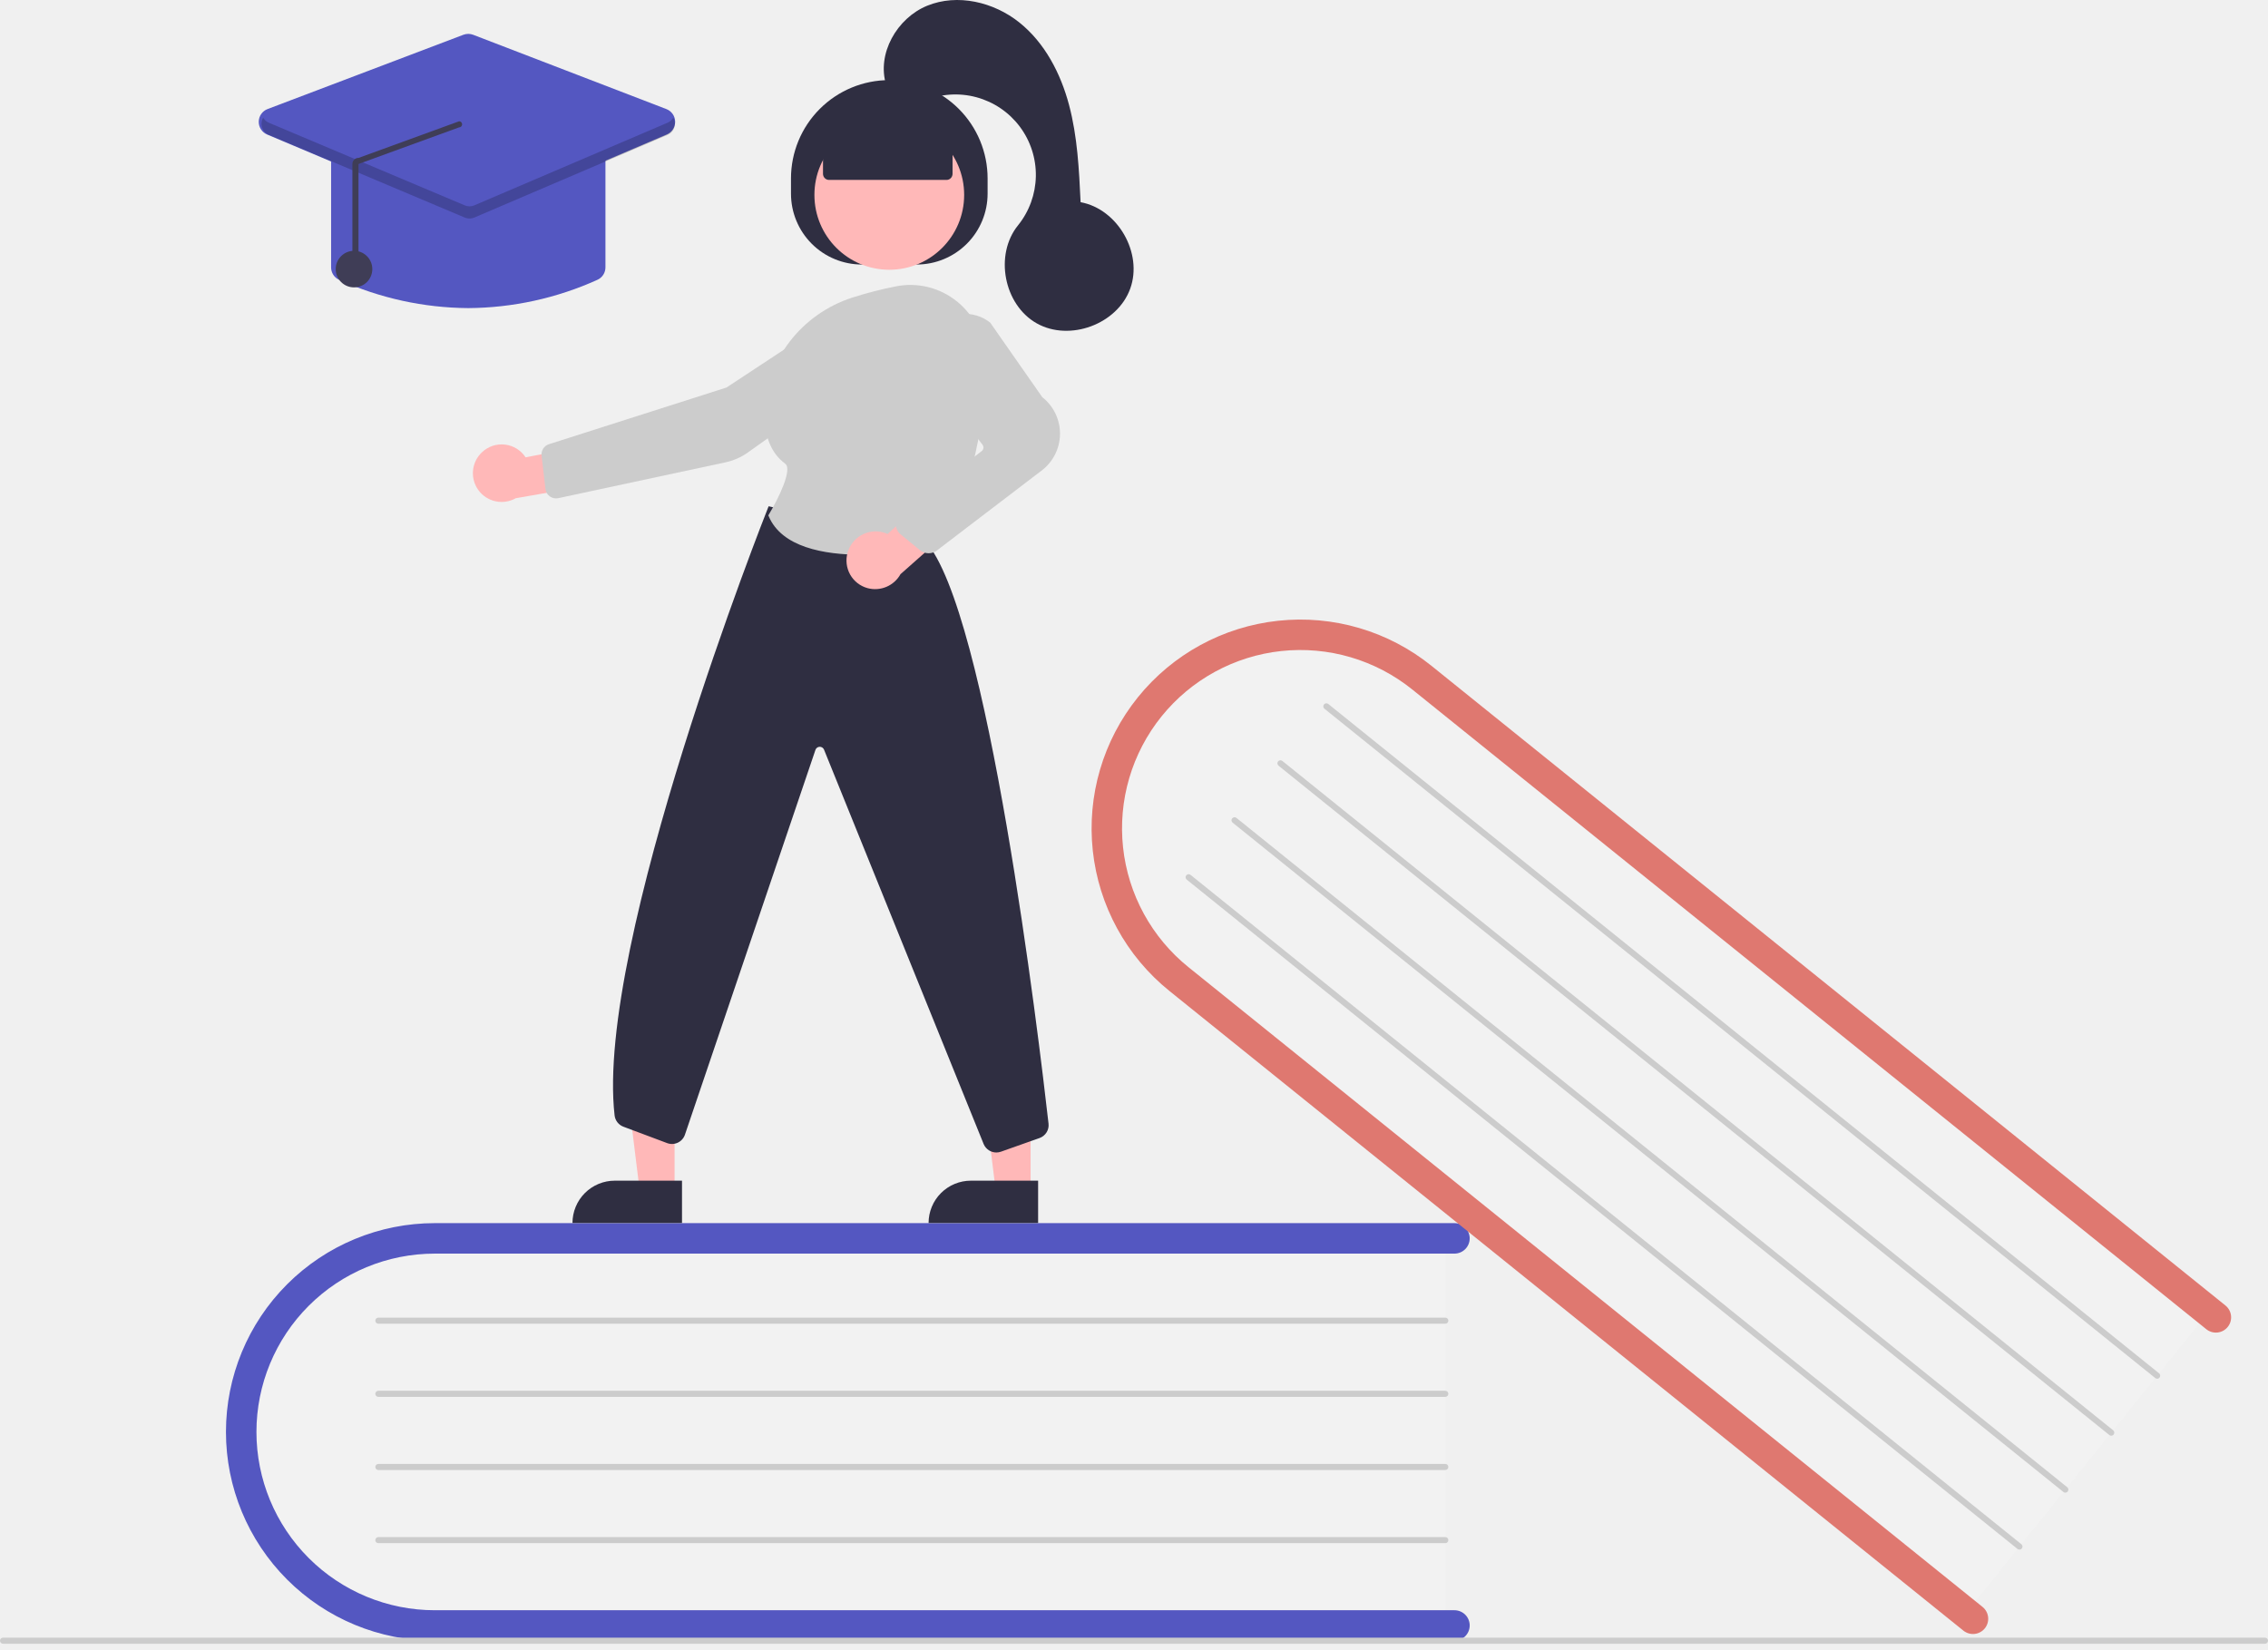
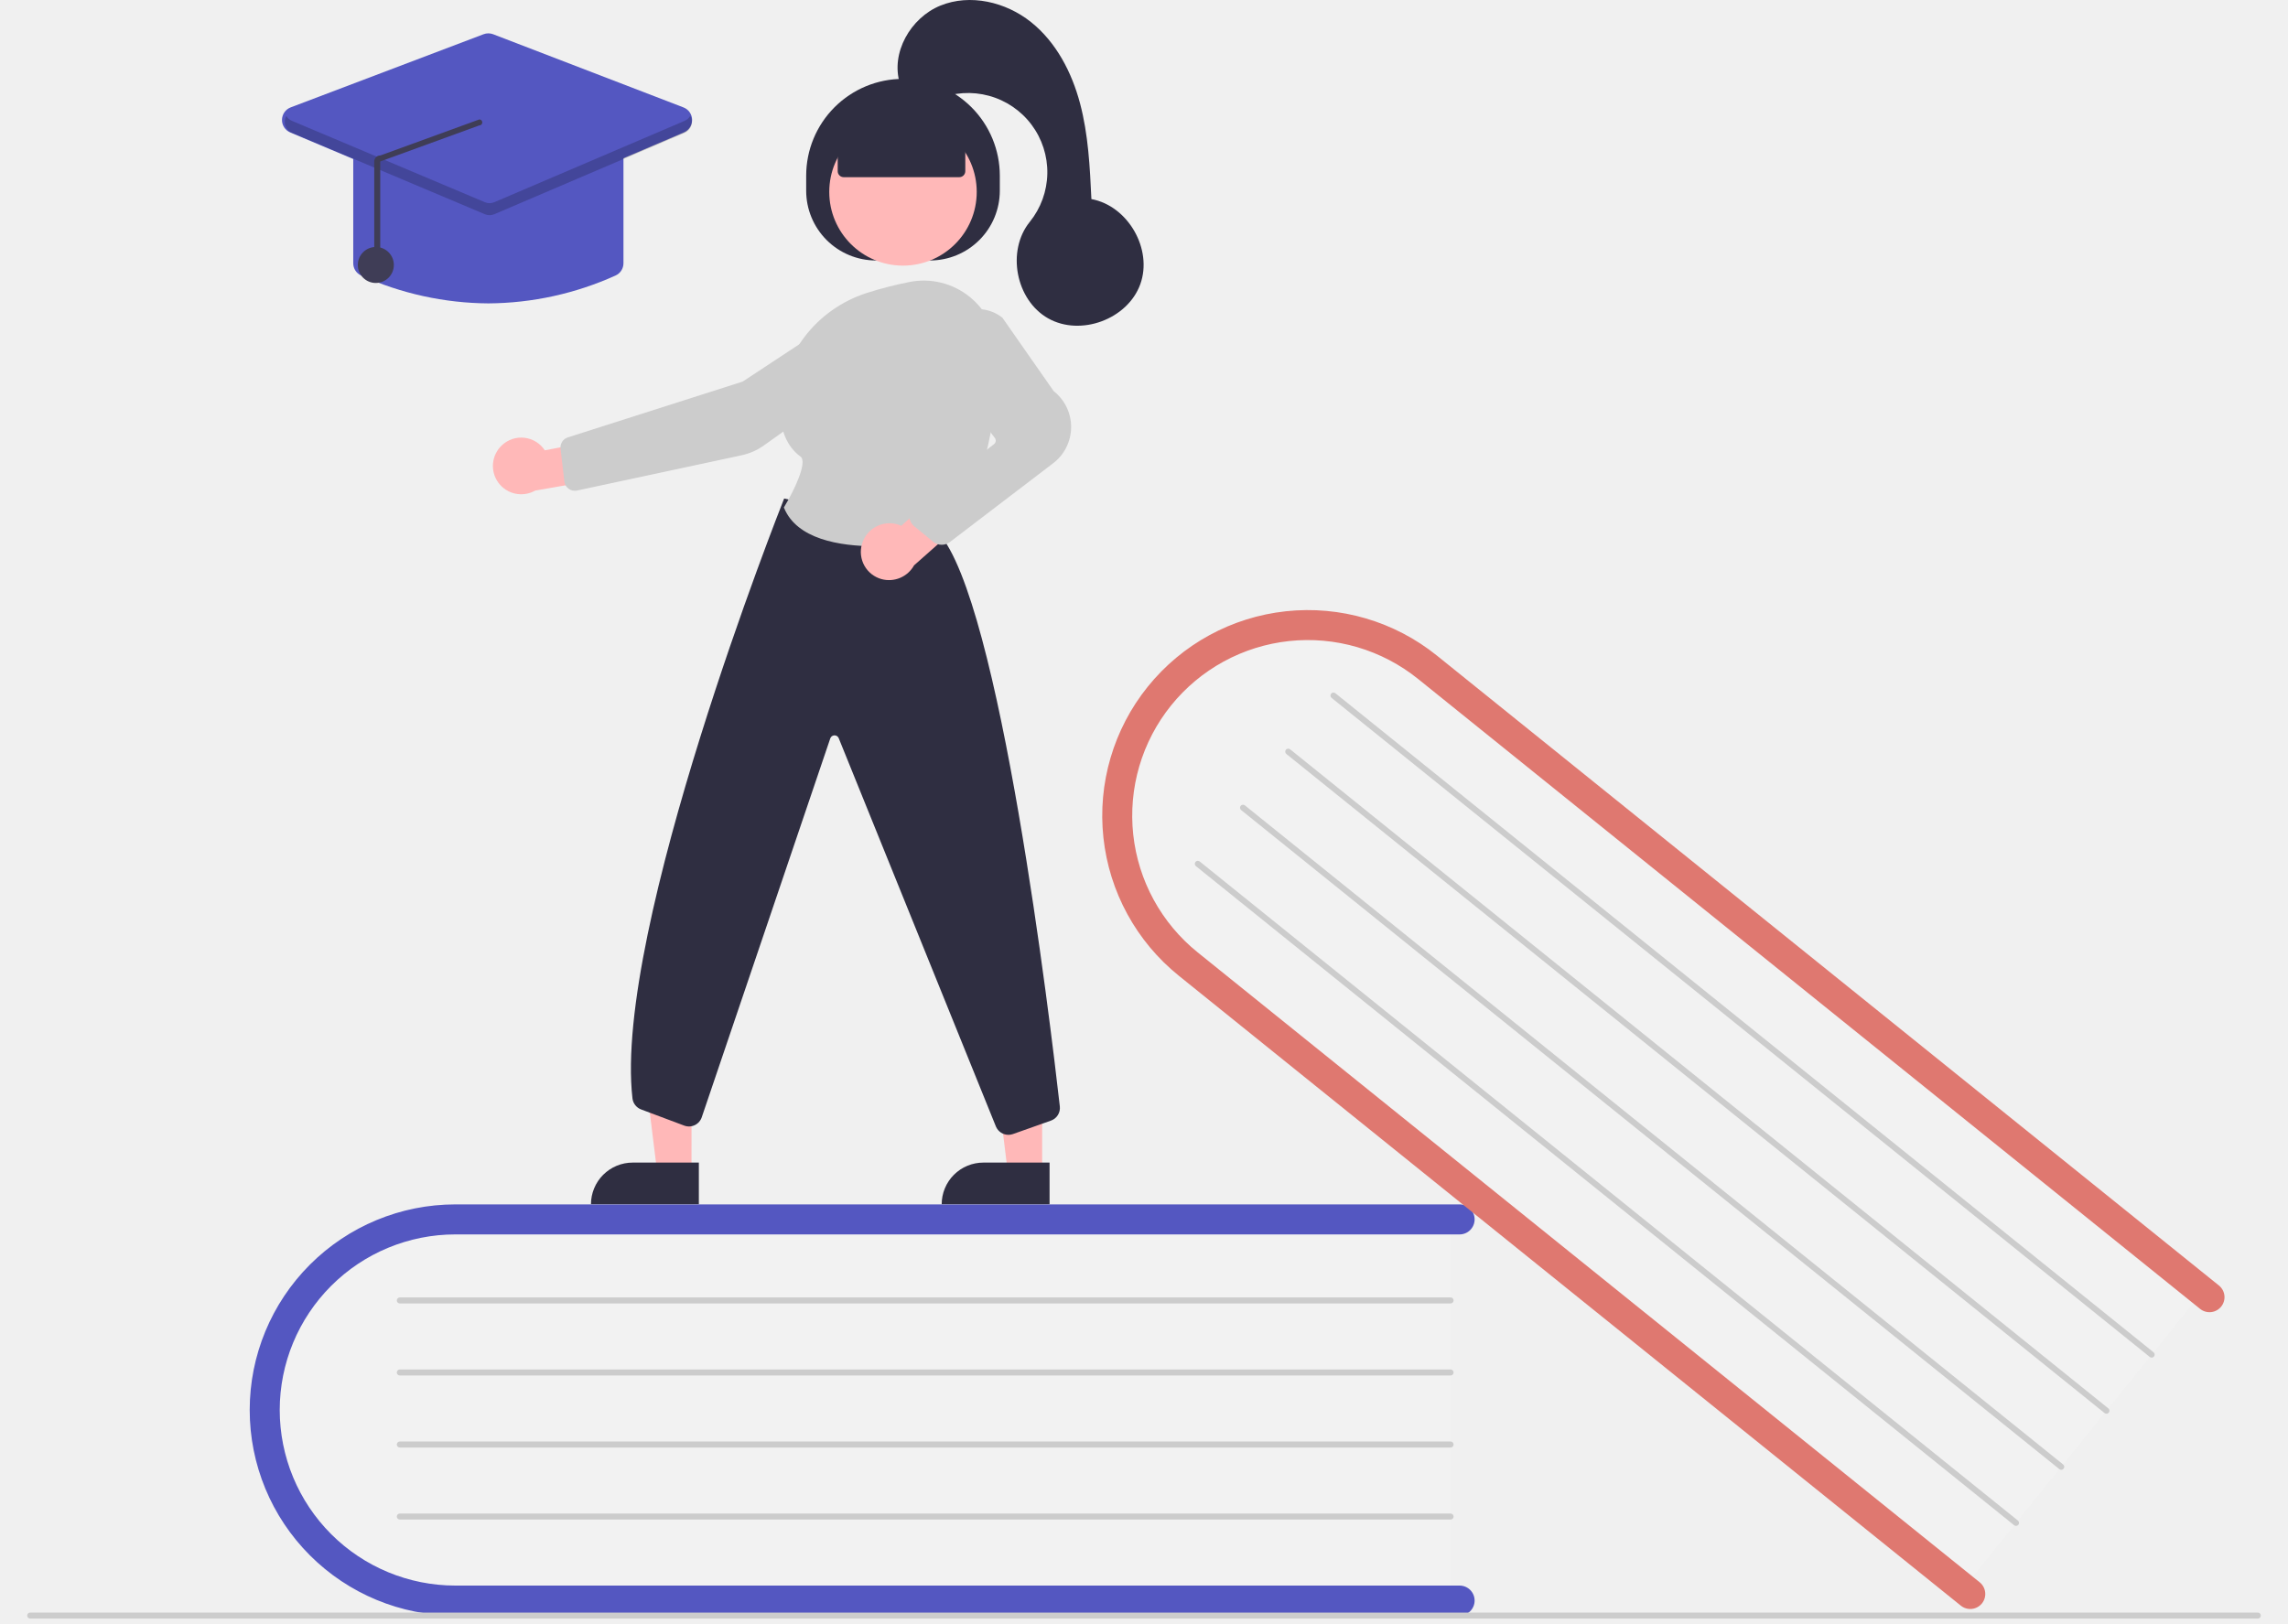
- <svg xmlns="http://www.w3.org/2000/svg" width="220" height="160" viewBox="0 0 220 160" fill="none">
+ <svg xmlns="http://www.w3.org/2000/svg" width="200" height="142" viewBox="0 0 220 160" fill="none">
  <g clip-path="url(#clip0)">
    <path d="M140.194 119.547V157.988H43.885C32.912 157.988 23.984 149.365 23.984 138.768C23.984 128.17 32.912 119.547 43.885 119.547H140.194Z" fill="#F2F2F2" />
    <path d="M142.563 157.692C142.563 158.084 142.407 158.46 142.13 158.738C141.853 159.015 141.477 159.171 141.085 159.171H42.173C36.801 159.171 31.649 157.037 27.851 153.238C24.052 149.44 21.918 144.288 21.918 138.915C21.918 133.543 24.052 128.391 27.851 124.593C31.649 120.794 36.801 118.66 42.173 118.66H141.085C141.477 118.66 141.853 118.816 142.13 119.093C142.407 119.37 142.563 119.746 142.563 120.139C142.563 120.531 142.407 120.907 142.13 121.184C141.853 121.461 141.477 121.617 141.085 121.617H42.173C37.586 121.617 33.186 123.44 29.942 126.684C26.698 129.928 24.875 134.328 24.875 138.915C24.875 143.503 26.698 147.903 29.942 151.147C33.186 154.391 37.586 156.214 42.173 156.214H141.085C141.477 156.214 141.853 156.37 142.13 156.647C142.407 156.924 142.563 157.3 142.563 157.692Z" fill="#5457C1" />
    <path d="M140.197 128.418H36.702C36.623 128.418 36.548 128.387 36.493 128.332C36.437 128.276 36.406 128.201 36.406 128.122C36.406 128.044 36.437 127.969 36.493 127.913C36.548 127.858 36.623 127.827 36.702 127.827H140.197C140.275 127.827 140.35 127.858 140.406 127.913C140.461 127.969 140.492 128.044 140.492 128.122C140.492 128.201 140.461 128.276 140.406 128.332C140.35 128.387 140.275 128.418 140.197 128.418Z" fill="#CCCCCC" />
    <path d="M140.197 135.515H36.702C36.623 135.515 36.548 135.484 36.493 135.428C36.437 135.373 36.406 135.298 36.406 135.219C36.406 135.141 36.437 135.066 36.493 135.01C36.548 134.955 36.623 134.923 36.702 134.923H140.197C140.275 134.923 140.35 134.955 140.406 135.01C140.461 135.066 140.492 135.141 140.492 135.219C140.492 135.298 140.461 135.373 140.406 135.428C140.35 135.484 140.275 135.515 140.197 135.515Z" fill="#CCCCCC" />
    <path d="M140.197 142.612H36.702C36.623 142.612 36.548 142.58 36.493 142.525C36.437 142.47 36.406 142.394 36.406 142.316C36.406 142.238 36.437 142.162 36.493 142.107C36.548 142.051 36.623 142.02 36.702 142.02H140.197C140.275 142.02 140.35 142.051 140.406 142.107C140.461 142.162 140.492 142.238 140.492 142.316C140.492 142.394 140.461 142.47 140.406 142.525C140.35 142.58 140.275 142.612 140.197 142.612Z" fill="#CCCCCC" />
    <path d="M140.197 149.708H36.702C36.623 149.708 36.548 149.677 36.493 149.622C36.437 149.566 36.406 149.491 36.406 149.413C36.406 149.334 36.437 149.259 36.493 149.204C36.548 149.148 36.623 149.117 36.702 149.117H140.197C140.275 149.117 140.35 149.148 140.406 149.204C140.461 149.259 140.492 149.334 140.492 149.413C140.492 149.491 140.461 149.566 140.406 149.622C140.35 149.677 140.275 149.708 140.197 149.708Z" fill="#CCCCCC" />
    <path d="M214.626 126.783L190.508 156.716L115.514 96.29C106.969 89.405 105.427 77.089 112.077 68.837C118.726 60.585 131.088 59.472 139.633 66.357L214.626 126.783Z" fill="#F2F2F2" />
    <path d="M192.533 157.97C192.287 158.275 191.929 158.47 191.54 158.512C191.15 158.554 190.759 158.439 190.454 158.194L113.434 96.135C109.25 92.764 106.578 87.87 106.003 82.529C105.428 77.187 106.999 71.837 110.37 67.653C113.74 63.47 118.634 60.797 123.976 60.223C129.317 59.648 134.668 61.219 138.851 64.59L215.871 126.649C216.022 126.77 216.148 126.921 216.241 127.091C216.335 127.262 216.393 127.449 216.414 127.642C216.435 127.835 216.417 128.03 216.363 128.217C216.308 128.403 216.217 128.577 216.095 128.728C215.973 128.879 215.823 129.005 215.653 129.098C215.482 129.191 215.295 129.25 215.102 129.271C214.909 129.291 214.713 129.274 214.527 129.219C214.341 129.164 214.167 129.073 214.016 128.951L136.996 66.892C135.227 65.466 133.194 64.402 131.014 63.761C128.834 63.121 126.549 62.916 124.29 63.158C122.031 63.401 119.842 64.086 117.847 65.175C115.853 66.264 114.093 67.735 112.667 69.504C111.241 71.274 110.178 73.307 109.538 75.487C108.899 77.667 108.695 79.952 108.938 82.211C109.182 84.471 109.868 86.66 110.957 88.653C112.047 90.647 113.519 92.407 115.289 93.832L192.309 155.891C192.614 156.137 192.809 156.494 192.851 156.884C192.893 157.274 192.779 157.665 192.533 157.97Z" fill="#DF7870" />
    <path d="M209.063 133.69L128.473 68.756C128.443 68.731 128.418 68.701 128.399 68.667C128.381 68.633 128.369 68.596 128.365 68.557C128.361 68.519 128.364 68.479 128.375 68.442C128.386 68.405 128.404 68.37 128.429 68.34C128.453 68.31 128.483 68.284 128.517 68.266C128.551 68.247 128.589 68.236 128.627 68.231C128.666 68.227 128.705 68.231 128.742 68.242C128.78 68.253 128.814 68.271 128.845 68.295L209.434 133.23C209.464 133.254 209.489 133.284 209.508 133.318C209.526 133.353 209.538 133.39 209.542 133.429C209.547 133.467 209.543 133.506 209.532 133.544C209.521 133.581 209.503 133.616 209.479 133.646C209.454 133.676 209.424 133.701 209.39 133.72C209.356 133.739 209.319 133.75 209.28 133.754C209.241 133.759 209.202 133.755 209.165 133.744C209.128 133.733 209.093 133.715 209.063 133.69V133.69Z" fill="#CCCCCC" />
    <path d="M204.609 139.217L124.02 74.282C123.959 74.233 123.92 74.161 123.912 74.083C123.904 74.005 123.926 73.927 123.976 73.866C124.025 73.805 124.096 73.766 124.174 73.758C124.252 73.749 124.33 73.772 124.391 73.822L204.98 138.756C205.011 138.78 205.036 138.811 205.054 138.845C205.073 138.879 205.085 138.916 205.089 138.955C205.093 138.993 205.09 139.033 205.079 139.07C205.068 139.107 205.05 139.142 205.025 139.172C205.001 139.202 204.971 139.228 204.937 139.246C204.903 139.265 204.865 139.277 204.827 139.281C204.788 139.285 204.749 139.281 204.712 139.27C204.674 139.259 204.639 139.241 204.609 139.217Z" fill="#CCCCCC" />
    <path d="M200.156 144.743L119.567 79.808C119.506 79.759 119.467 79.688 119.459 79.609C119.45 79.531 119.473 79.453 119.522 79.392C119.572 79.331 119.643 79.292 119.721 79.284C119.799 79.275 119.877 79.298 119.938 79.348L200.528 144.282C200.558 144.307 200.583 144.337 200.602 144.371C200.62 144.405 200.632 144.442 200.636 144.481C200.64 144.52 200.637 144.559 200.626 144.596C200.615 144.633 200.597 144.668 200.572 144.698C200.548 144.728 200.518 144.753 200.484 144.772C200.45 144.791 200.412 144.802 200.374 144.807C200.335 144.811 200.296 144.807 200.259 144.796C200.221 144.785 200.187 144.767 200.156 144.743V144.743Z" fill="#CCCCCC" />
    <path d="M195.703 150.269L115.114 85.334C115.084 85.31 115.059 85.279 115.04 85.245C115.021 85.211 115.01 85.174 115.006 85.135C115.001 85.097 115.005 85.058 115.016 85.02C115.027 84.983 115.045 84.948 115.069 84.918C115.094 84.888 115.124 84.863 115.158 84.844C115.192 84.826 115.229 84.814 115.268 84.81C115.307 84.806 115.346 84.809 115.383 84.82C115.42 84.831 115.455 84.849 115.485 84.873L196.074 149.808C196.105 149.832 196.13 149.863 196.149 149.897C196.167 149.931 196.179 149.968 196.183 150.007C196.187 150.045 196.184 150.084 196.173 150.122C196.162 150.159 196.144 150.194 196.119 150.224C196.095 150.254 196.065 150.28 196.031 150.298C195.997 150.317 195.959 150.328 195.921 150.333C195.882 150.337 195.843 150.333 195.806 150.322C195.768 150.311 195.734 150.293 195.703 150.269Z" fill="#CCCCCC" />
    <path d="M219.704 159.466H0.296C0.217 159.466 0.142 159.435 0.087 159.38C0.031 159.324 0 159.249 0 159.171C0 159.092 0.031 159.017 0.087 158.962C0.142 158.906 0.217 158.875 0.296 158.875H219.704C219.783 158.875 219.858 158.906 219.913 158.962C219.969 159.017 220 159.092 220 159.171C220 159.249 219.969 159.324 219.913 159.38C219.858 159.435 219.783 159.466 219.704 159.466Z" fill="#CCCCCC" />
    <path d="M99.969 115.507L96.588 115.506L94.981 102.467L99.97 102.468L99.969 115.507Z" fill="#FFB8B8" />
    <path d="M94.179 114.541H100.699V118.645H90.074C90.074 118.106 90.18 117.573 90.387 117.075C90.593 116.576 90.895 116.124 91.276 115.743C91.658 115.362 92.11 115.059 92.608 114.853C93.106 114.647 93.64 114.541 94.179 114.541Z" fill="#2F2E41" />
    <path d="M65.433 115.507L62.053 115.506L60.445 102.467L65.435 102.468L65.433 115.507Z" fill="#FFB8B8" />
    <path d="M59.636 114.541H66.156V118.645H55.531C55.531 118.106 55.637 117.573 55.844 117.075C56.05 116.576 56.352 116.124 56.733 115.743C57.115 115.362 57.567 115.059 58.065 114.853C58.563 114.647 59.097 114.541 59.636 114.541Z" fill="#2F2E41" />
    <path d="M76.727 18.787V17.308C76.727 14.779 77.731 12.354 79.52 10.565C81.308 8.777 83.734 7.772 86.263 7.772H86.263C88.792 7.772 91.218 8.777 93.006 10.565C94.794 12.354 95.799 14.779 95.799 17.308V18.787C95.799 20.61 95.075 22.359 93.785 23.648C92.496 24.937 90.748 25.662 88.924 25.662H83.602C82.699 25.662 81.805 25.484 80.971 25.138C80.136 24.793 79.379 24.287 78.74 23.648C78.102 23.01 77.595 22.252 77.25 21.418C76.904 20.584 76.727 19.69 76.727 18.787Z" fill="#2F2E41" />
    <path d="M86.263 26.17C90.274 26.17 93.525 22.919 93.525 18.908C93.525 14.897 90.274 11.645 86.263 11.645C82.252 11.645 79 14.897 79 18.908C79 22.919 82.252 26.17 86.263 26.17Z" fill="#FFB8B8" />
    <path d="M46.758 43.869C47.053 43.59 47.405 43.38 47.79 43.252C48.175 43.125 48.583 43.084 48.985 43.131C49.388 43.178 49.775 43.313 50.12 43.526C50.465 43.739 50.758 44.026 50.981 44.365L57.207 43.187L58.845 46.796L50.03 48.335C49.435 48.671 48.739 48.777 48.071 48.633C47.404 48.489 46.813 48.106 46.41 47.555C46.007 47.005 45.819 46.325 45.883 45.646C45.948 44.966 46.259 44.334 46.758 43.869V43.869Z" fill="#FFB8B8" />
    <path d="M80.602 30.744L80.683 30.867L70.474 37.593L53.247 43.094C53.019 43.167 52.823 43.318 52.693 43.519C52.563 43.721 52.507 43.961 52.534 44.199L52.91 47.436C52.926 47.58 52.973 47.718 53.046 47.842C53.119 47.966 53.218 48.074 53.335 48.158C53.452 48.242 53.586 48.301 53.727 48.33C53.868 48.359 54.014 48.359 54.155 48.329L70.368 44.854C71.153 44.686 71.894 44.36 72.548 43.894L84.017 35.733C84.433 35.436 84.765 35.036 84.98 34.572C85.196 34.109 85.288 33.597 85.247 33.088C85.205 32.578 85.031 32.087 84.741 31.664C84.452 31.242 84.058 30.902 83.598 30.678C83.137 30.454 82.626 30.353 82.115 30.387C81.604 30.42 81.111 30.586 80.683 30.867L80.602 30.744Z" fill="#CCCCCC" />
    <path d="M96.648 111.806C96.388 111.806 96.135 111.731 95.917 111.589C95.7 111.447 95.529 111.245 95.424 111.008L79.927 72.714C79.891 72.631 79.83 72.561 79.753 72.514C79.676 72.466 79.586 72.444 79.495 72.449C79.405 72.454 79.318 72.487 79.247 72.542C79.175 72.598 79.123 72.675 79.096 72.761L66.453 110.041C66.399 110.215 66.311 110.375 66.193 110.513C66.076 110.651 65.931 110.764 65.768 110.844C65.605 110.924 65.427 110.97 65.246 110.979C65.065 110.988 64.884 110.96 64.714 110.896L60.474 109.306C60.244 109.22 60.042 109.073 59.891 108.879C59.739 108.686 59.645 108.454 59.617 108.211C57.71 91.594 74.343 49.653 74.511 49.232L74.558 49.115L89.72 52.469L89.752 52.503C95.801 59.103 100.774 100.727 101.709 109.004C101.744 109.303 101.676 109.605 101.516 109.86C101.356 110.115 101.115 110.308 100.83 110.407L97.088 111.731C96.947 111.781 96.798 111.806 96.648 111.806Z" fill="#2F2E41" />
    <path d="M83.588 53.819C79.915 53.819 75.819 53.086 74.558 50.063L74.529 49.994L74.569 49.929C75.564 48.297 76.879 45.511 76.172 44.989C74.78 43.959 74.104 42.265 74.164 39.954C74.294 34.938 77.712 30.483 82.67 28.871H82.67C84.054 28.428 85.462 28.065 86.887 27.785C87.927 27.575 88.999 27.598 90.029 27.852C91.058 28.107 92.018 28.585 92.841 29.255C93.673 29.929 94.346 30.779 94.811 31.743C95.276 32.708 95.522 33.764 95.53 34.835C95.582 40.196 94.757 47.663 90.529 52.79C90.331 53.028 90.055 53.188 89.751 53.243C87.717 53.611 85.655 53.803 83.588 53.819Z" fill="#CCCCCC" />
    <path d="M82.215 53.618C82.415 52.901 82.89 52.292 83.537 51.923C84.183 51.554 84.95 51.455 85.669 51.648C85.816 51.688 85.959 51.742 86.097 51.806L90.824 47.504L94.112 49.719L87.351 55.701C87.046 56.252 86.566 56.684 85.986 56.93C85.407 57.175 84.762 57.22 84.154 57.057C83.8 56.96 83.469 56.794 83.179 56.569C82.889 56.343 82.648 56.062 82.467 55.742C82.287 55.422 82.172 55.07 82.129 54.705C82.085 54.341 82.115 53.971 82.215 53.618Z" fill="#FFB8B8" />
    <path d="M90.077 53.673C89.77 53.673 89.473 53.567 89.236 53.373L87.371 51.849C87.216 51.722 87.091 51.562 87.007 51.38C86.922 51.198 86.88 50.999 86.883 50.798C86.886 50.598 86.934 50.4 87.025 50.221C87.115 50.042 87.244 49.885 87.404 49.763L95.222 43.766C95.315 43.695 95.376 43.59 95.392 43.474C95.407 43.358 95.377 43.24 95.306 43.147L90.48 36.767C89.92 36.028 89.638 35.115 89.686 34.189C89.734 33.262 90.109 32.383 90.743 31.706C91.411 30.985 92.325 30.541 93.305 30.463C94.285 30.384 95.258 30.677 96.032 31.283L96.063 31.315L101.102 38.531C101.647 38.958 102.086 39.506 102.384 40.131C102.682 40.755 102.832 41.441 102.822 42.133C102.812 42.826 102.641 43.506 102.325 44.122C102.008 44.738 101.553 45.272 100.996 45.683L90.869 53.412C90.64 53.581 90.362 53.673 90.077 53.673Z" fill="#CCCCCC" />
    <path d="M79.832 16.864V13.261L86.265 10.452L92.399 13.261V16.864C92.399 17.021 92.337 17.172 92.226 17.283C92.115 17.394 91.965 17.456 91.808 17.456H80.423C80.267 17.456 80.116 17.394 80.005 17.283C79.894 17.172 79.832 17.021 79.832 16.864Z" fill="#2F2E41" />
    <path d="M85.965 8.25C85.019 5.222 87.005 1.753 89.942 0.554C92.879 -0.644 96.392 0.194 98.87 2.174C101.348 4.153 102.886 7.119 103.7 10.184C104.515 13.25 104.669 16.446 104.82 19.615C108.428 20.277 110.883 24.557 109.633 28.006C108.383 31.455 103.756 33.169 100.561 31.366C97.366 29.563 96.441 24.717 98.747 21.864C99.838 20.514 100.447 18.838 100.479 17.103C100.51 15.367 99.961 13.671 98.92 12.282C97.878 10.894 96.403 9.892 94.728 9.437C93.053 8.981 91.274 9.097 89.672 9.767C87.894 10.511 85.663 8.579 85.965 8.25Z" fill="#2F2E41" />
    <path d="M45.424 29.89C41.104 29.862 36.838 28.927 32.901 27.147C32.667 27.043 32.468 26.873 32.329 26.657C32.19 26.442 32.116 26.19 32.117 25.934V15.165C32.118 14.812 32.258 14.474 32.507 14.225C32.757 13.975 33.095 13.835 33.448 13.835H57.4C57.752 13.835 58.09 13.975 58.34 14.225C58.589 14.474 58.73 14.812 58.73 15.165V25.934C58.731 26.19 58.658 26.442 58.518 26.657C58.379 26.873 58.18 27.043 57.946 27.147C54.01 28.927 49.744 29.862 45.424 29.89Z" fill="#5457C1" />
    <path d="M45.421 21.166C45.244 21.166 45.068 21.131 44.904 21.062L25.911 13.049C25.666 12.945 25.458 12.771 25.313 12.548C25.168 12.325 25.093 12.064 25.098 11.799C25.103 11.533 25.187 11.274 25.34 11.057C25.493 10.84 25.708 10.673 25.956 10.579L44.95 3.373C45.256 3.257 45.594 3.257 45.9 3.375L64.638 10.581C64.886 10.676 65.099 10.842 65.251 11.059C65.403 11.276 65.486 11.534 65.491 11.798C65.496 12.063 65.422 12.323 65.278 12.546C65.134 12.768 64.927 12.942 64.684 13.046L45.945 21.059C45.779 21.13 45.601 21.166 45.421 21.166Z" fill="#5457C1" />
    <path d="M34.341 27.88C35.321 27.88 36.115 27.086 36.115 26.106C36.115 25.126 35.321 24.332 34.341 24.332C33.361 24.332 32.566 25.126 32.566 26.106C32.566 27.086 33.361 27.88 34.341 27.88Z" fill="#3F3D56" />
    <path opacity="0.2" d="M64.748 11.909L46.009 19.922C45.863 19.985 45.706 20.017 45.547 20.017C45.388 20.018 45.23 19.986 45.084 19.924L26.091 11.911C25.852 11.813 25.653 11.638 25.525 11.414C25.442 11.559 25.39 11.721 25.373 11.887C25.356 12.054 25.375 12.223 25.429 12.382C25.483 12.54 25.569 12.686 25.683 12.809C25.797 12.932 25.936 13.029 26.091 13.094L45.084 21.107C45.23 21.169 45.388 21.2 45.547 21.2C45.706 21.2 45.863 21.167 46.009 21.105L64.748 13.092C64.902 13.026 65.04 12.929 65.153 12.806C65.267 12.683 65.353 12.537 65.406 12.379C65.459 12.22 65.477 12.052 65.46 11.886C65.444 11.72 65.392 11.559 65.308 11.414C65.181 11.636 64.984 11.81 64.748 11.909Z" fill="black" />
    <path d="M34.479 26.099C34.558 26.099 34.633 26.068 34.688 26.013C34.744 25.957 34.775 25.882 34.775 25.803V15.909L44.528 12.356C44.606 12.357 44.682 12.327 44.738 12.273C44.794 12.218 44.826 12.143 44.828 12.065C44.829 11.986 44.799 11.911 44.744 11.854C44.69 11.798 44.615 11.766 44.536 11.765L34.784 15.318C34.705 15.316 34.627 15.33 34.554 15.359C34.482 15.388 34.415 15.432 34.36 15.488C34.304 15.543 34.259 15.608 34.229 15.681C34.199 15.753 34.183 15.831 34.184 15.909V25.803C34.184 25.882 34.215 25.957 34.27 26.013C34.326 26.068 34.401 26.099 34.479 26.099Z" fill="#3F3D56" />
  </g>
  <defs>
    <clipPath id="clip0">
      <rect width="220" height="159.466" fill="white" />
    </clipPath>
  </defs>
</svg>
